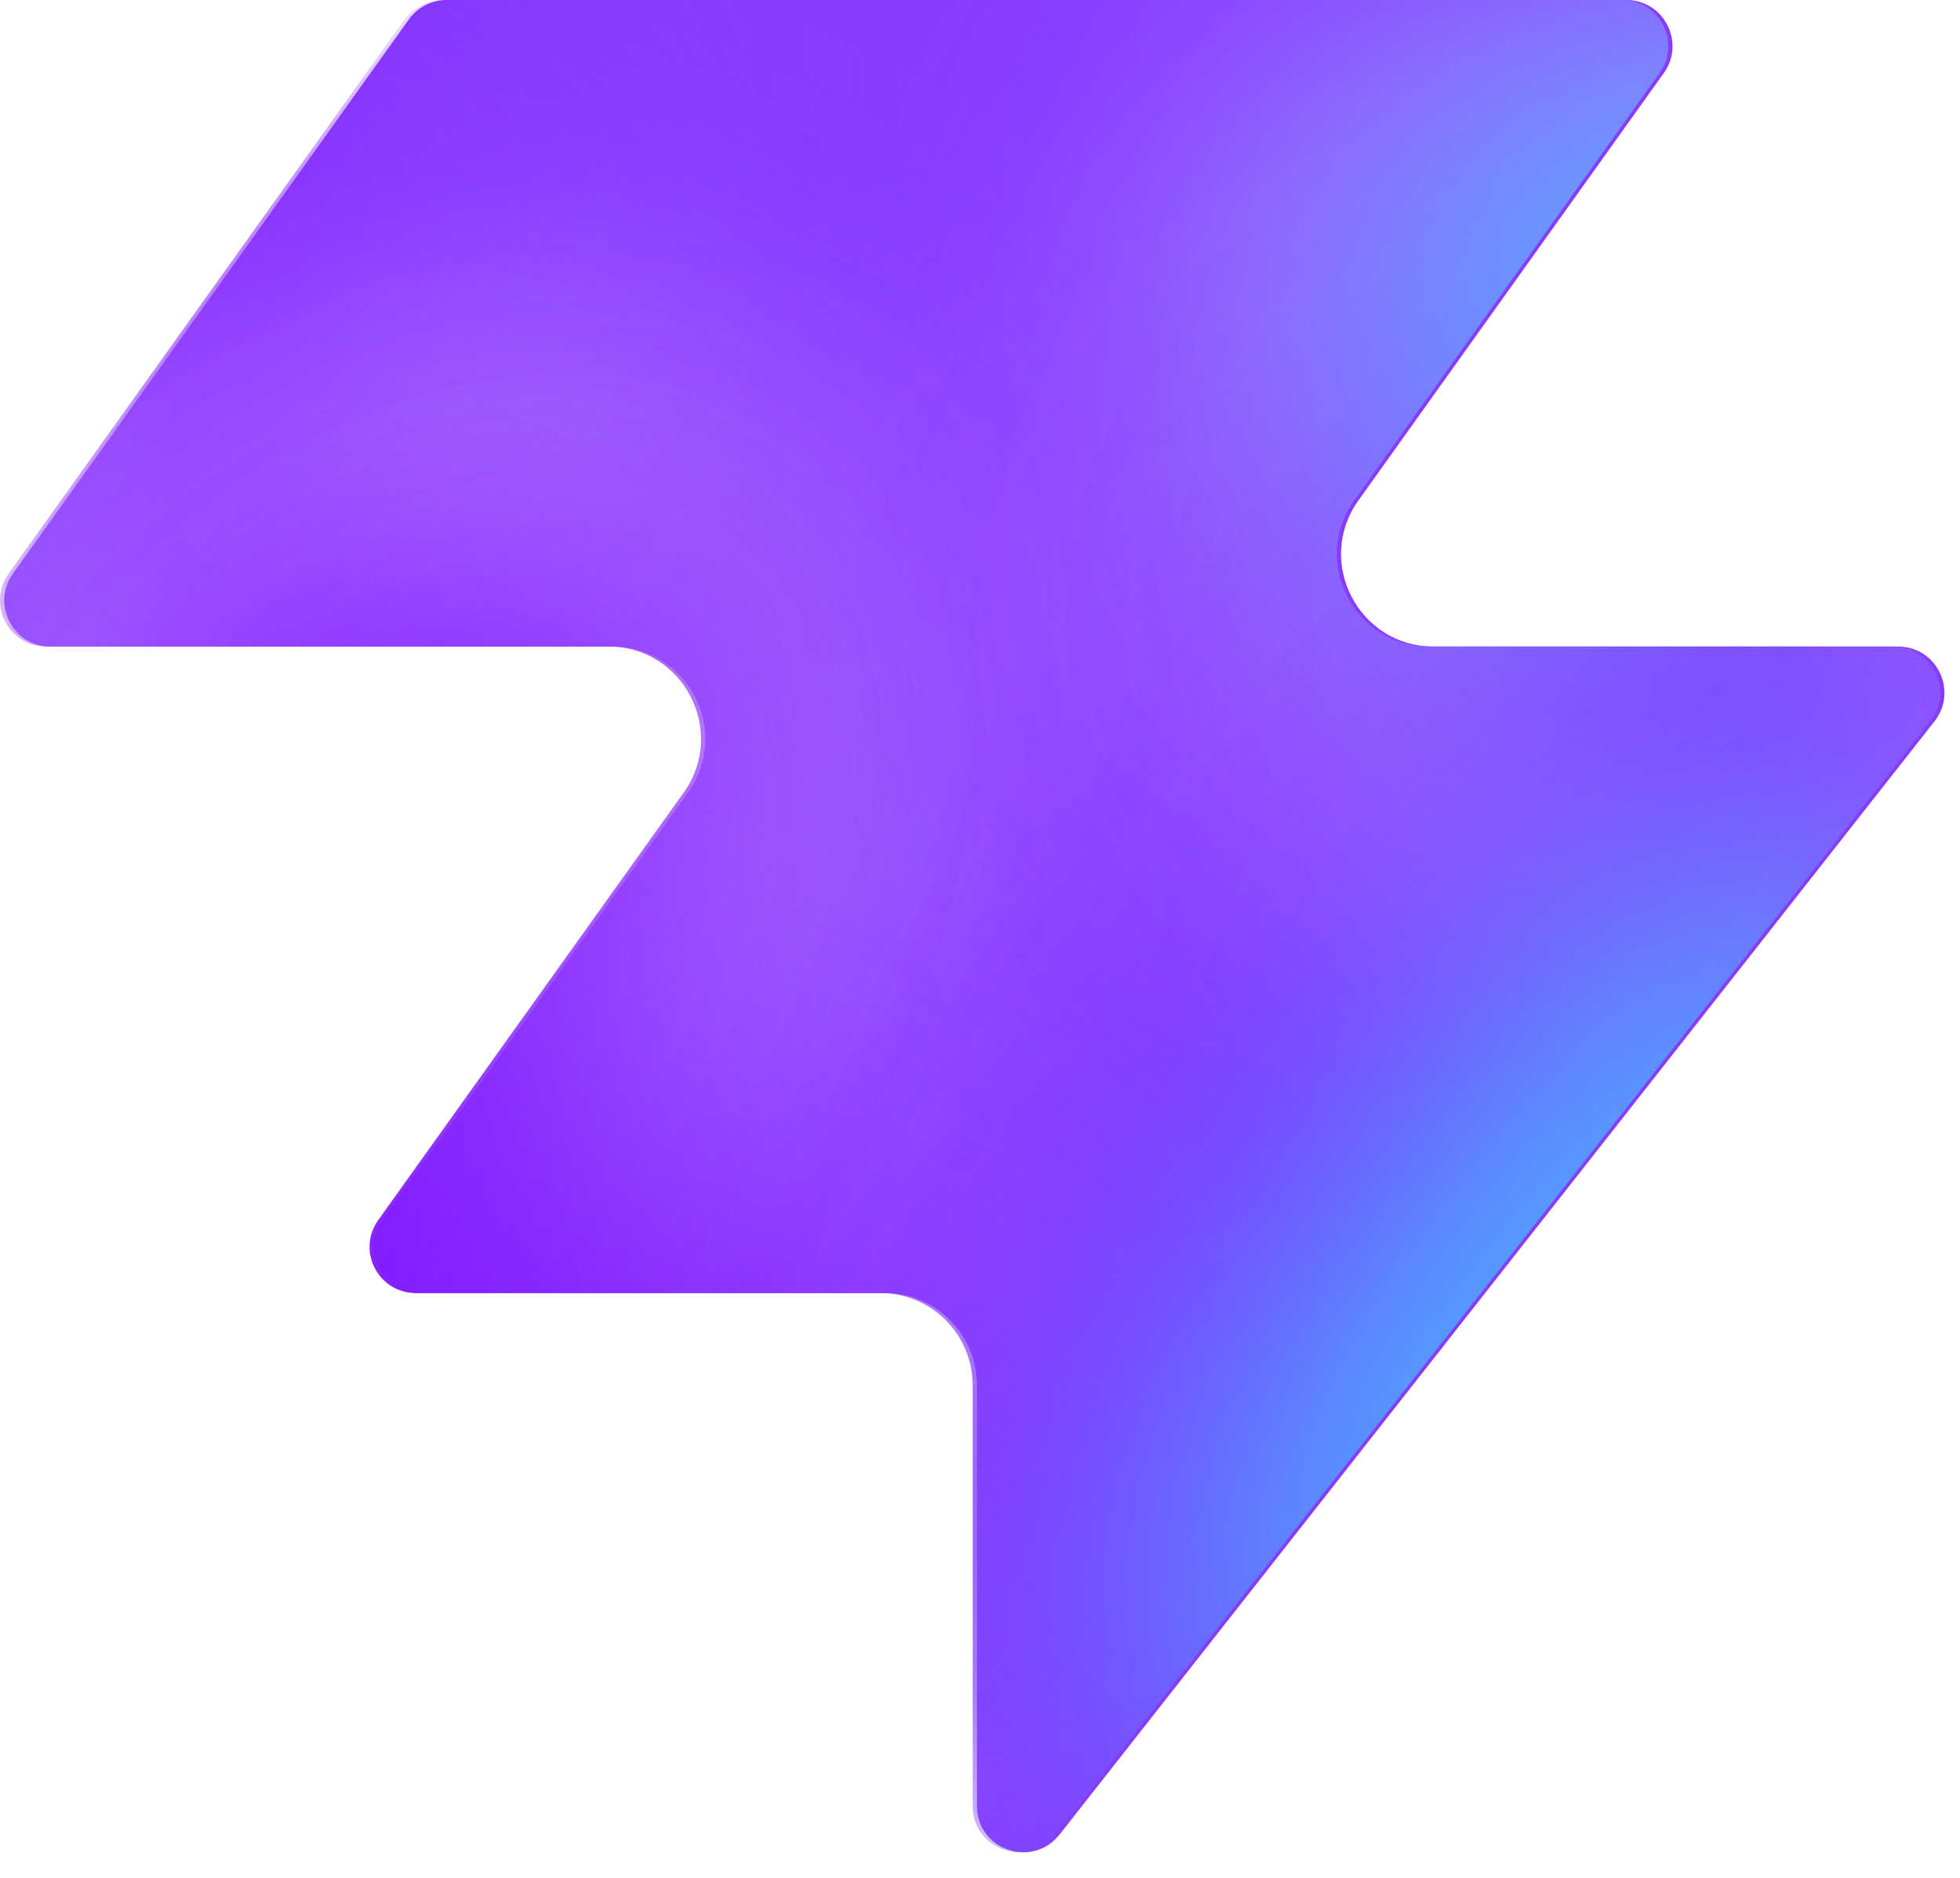
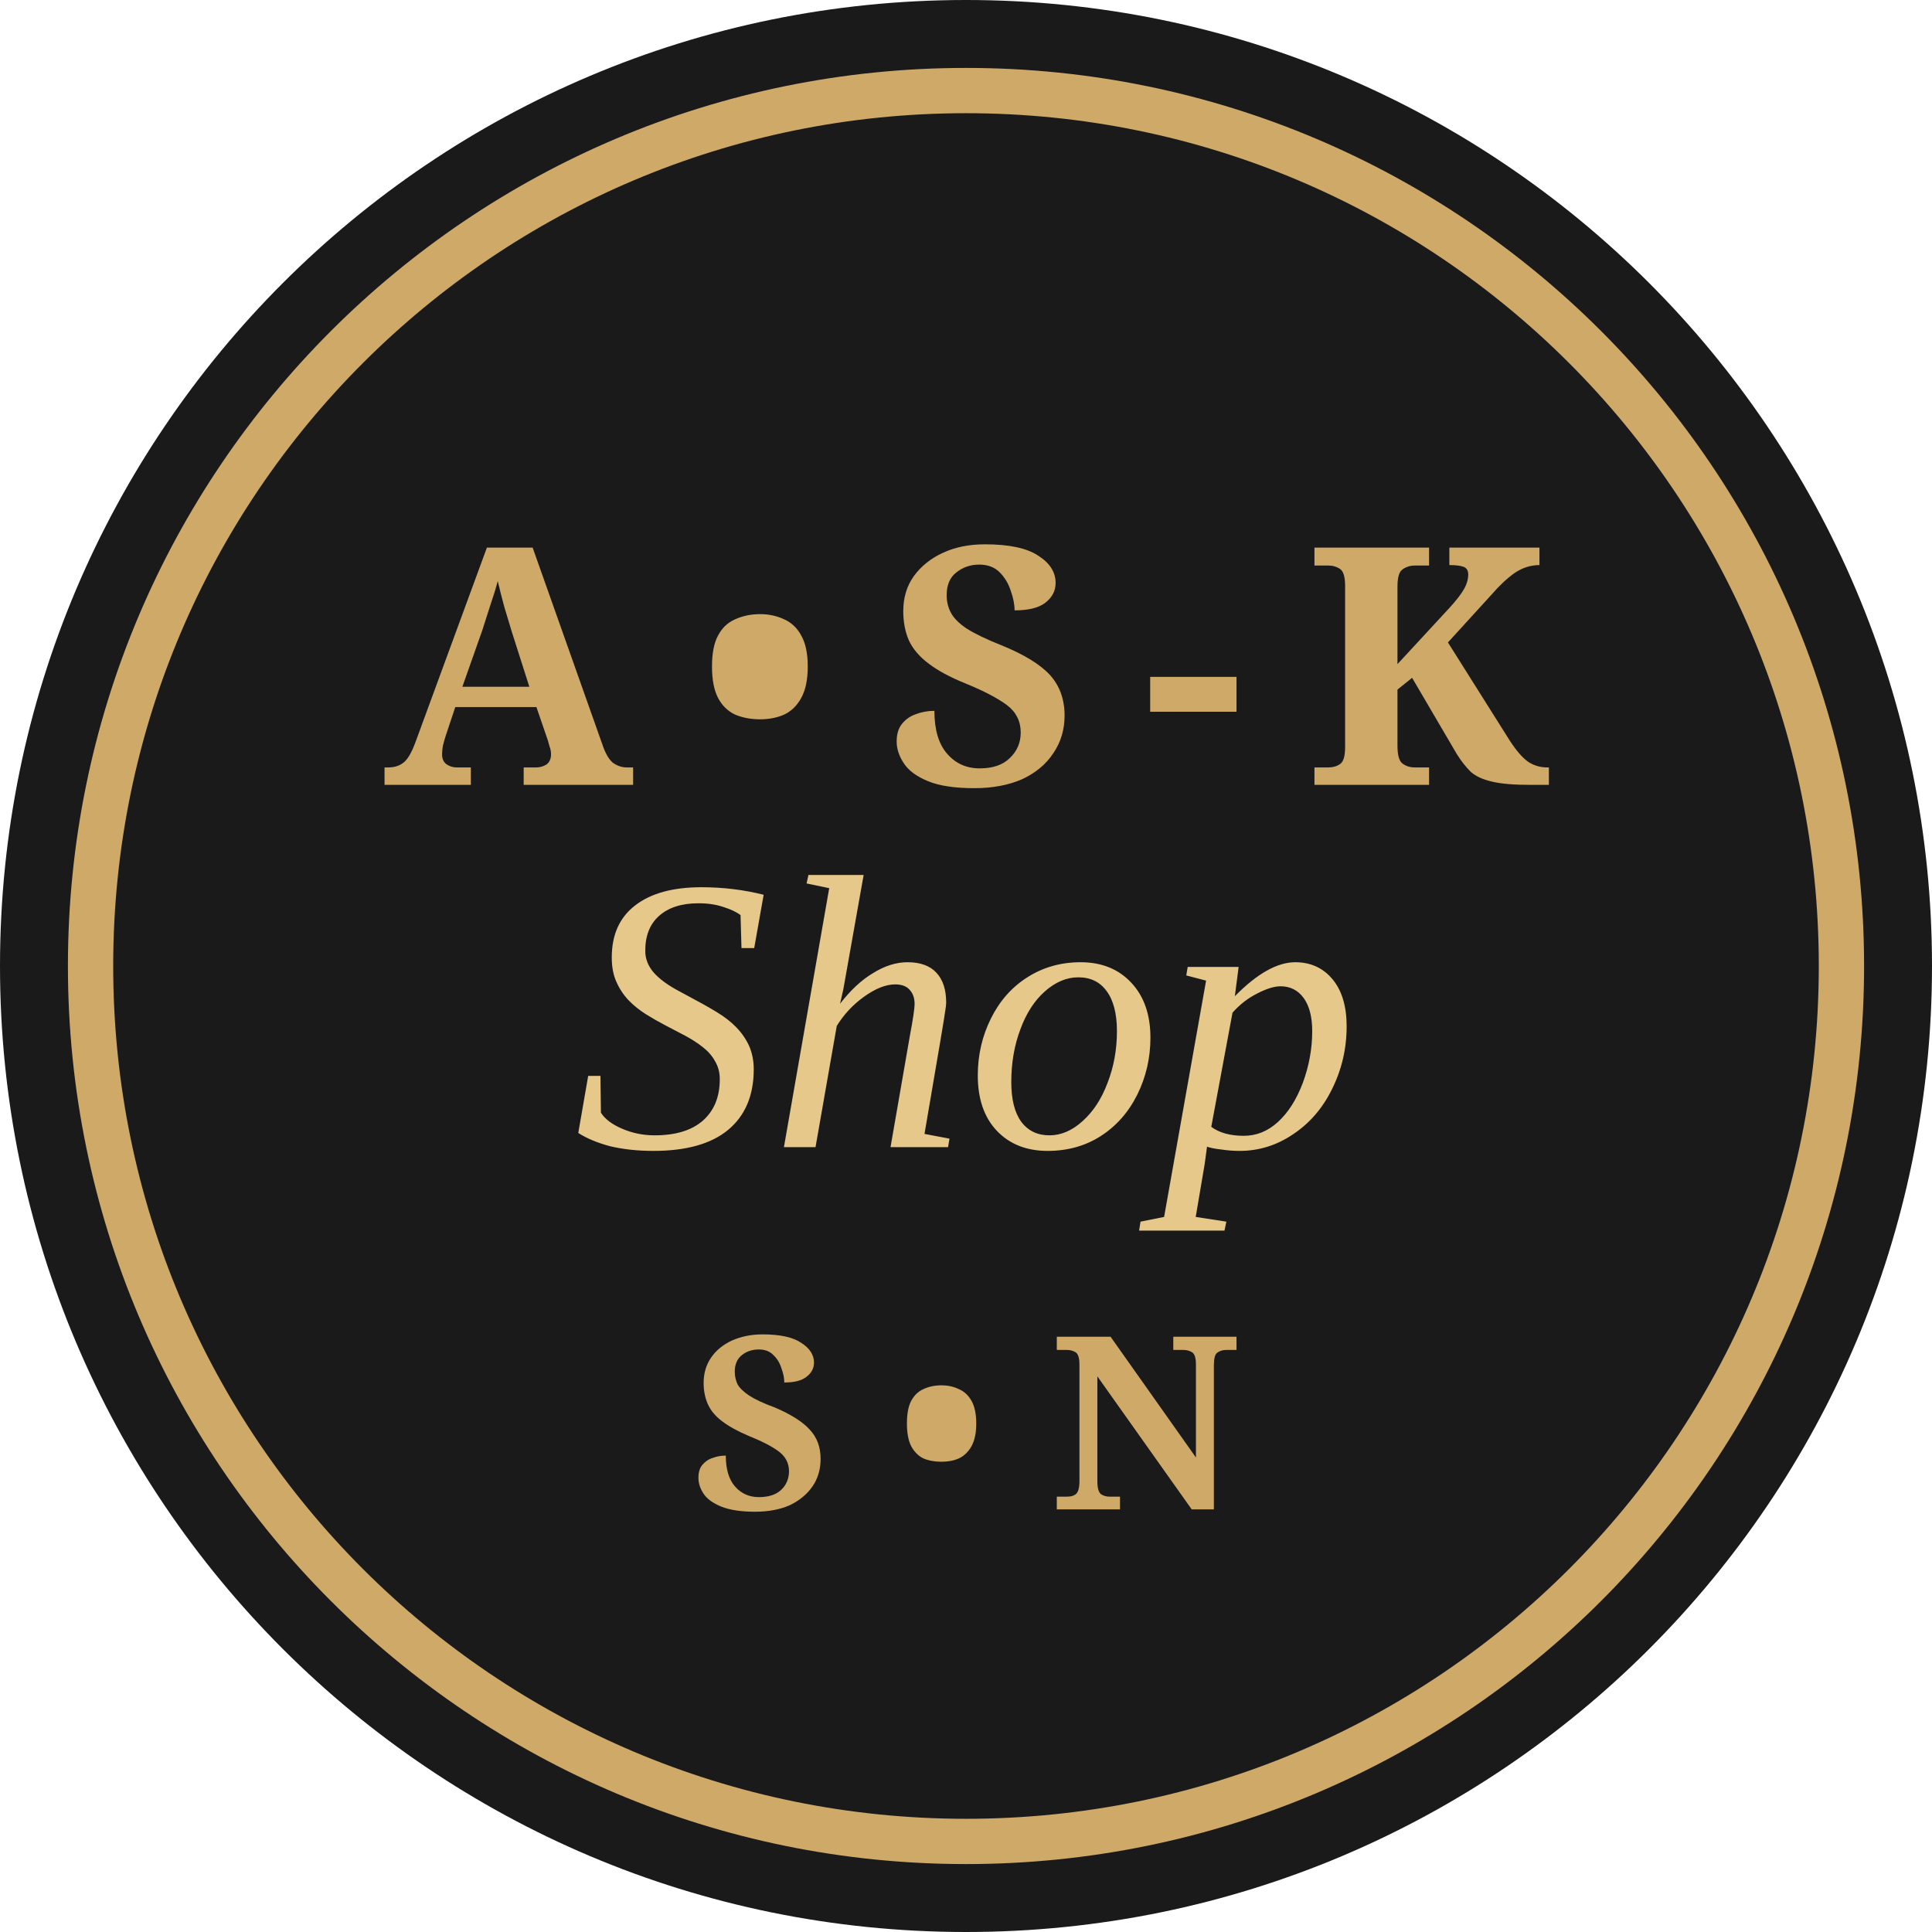
- <svg xmlns="http://www.w3.org/2000/svg" width="48" height="46" fill="none" viewBox="0 0 48 46">
-   <path fill="#863bff" d="M25.946 44.938c-.664.845-2.021.375-2.021-.698V33.937a2.26 2.26 0 0 0-2.262-2.262H10.287c-.92 0-1.456-1.04-.92-1.788l7.48-10.471c1.07-1.497 0-3.578-1.842-3.578H1.237c-.92 0-1.456-1.04-.92-1.788L10.013.474c.214-.297.556-.474.92-.474h28.894c.92 0 1.456 1.04.92 1.788l-7.48 10.471c-1.07 1.498 0 3.579 1.842 3.579h11.377c.943 0 1.473 1.088.89 1.83L25.947 44.94z" style="fill:#863bff;fill:color(display-p3 .525 .23 1);fill-opacity:1" />
-   <mask id="a" width="48" height="46" x="0" y="0" maskUnits="userSpaceOnUse" style="mask-type:alpha">
-     <path fill="#000" d="M25.842 44.938c-.664.844-2.021.375-2.021-.698V33.937a2.26 2.26 0 0 0-2.262-2.262H10.183c-.92 0-1.456-1.04-.92-1.788l7.48-10.471c1.07-1.498 0-3.579-1.842-3.579H1.133c-.92 0-1.456-1.04-.92-1.787L9.91.473c.214-.297.556-.474.92-.474h28.894c.92 0 1.456 1.04.92 1.788l-7.48 10.471c-1.07 1.498 0 3.578 1.842 3.578h11.377c.943 0 1.473 1.088.89 1.832L25.843 44.94z" style="fill:#000;fill-opacity:1" />
-   </mask>
-   <g mask="url(#a)">
-     <g filter="url(#b)">
-       <ellipse cx="5.508" cy="14.704" fill="#ede6ff" rx="5.508" ry="14.704" style="fill:#ede6ff;fill:color(display-p3 .927 .903 1);fill-opacity:1" transform="matrix(.00324 1 1 -.00324 -4.47 31.516)" />
-     </g>
-     <g filter="url(#c)">
-       <ellipse cx="10.399" cy="29.851" fill="#ede6ff" rx="10.399" ry="29.851" style="fill:#ede6ff;fill:color(display-p3 .927 .903 1);fill-opacity:1" transform="matrix(.00324 1 1 -.00324 -39.328 7.883)" />
-     </g>
-     <g filter="url(#d)">
-       <ellipse cx="5.508" cy="30.487" fill="#7e14ff" rx="5.508" ry="30.487" style="fill:#7e14ff;fill:color(display-p3 .492 .077 1);fill-opacity:1" transform="rotate(89.814 -25.913 -14.639)scale(1 -1)" />
-     </g>
-     <g filter="url(#e)">
-       <ellipse cx="5.508" cy="30.599" fill="#7e14ff" rx="5.508" ry="30.599" style="fill:#7e14ff;fill:color(display-p3 .492 .077 1);fill-opacity:1" transform="rotate(89.814 -32.644 -3.334)scale(1 -1)" />
-     </g>
-     <g filter="url(#f)">
-       <ellipse cx="5.508" cy="30.599" fill="#7e14ff" rx="5.508" ry="30.599" style="fill:#7e14ff;fill:color(display-p3 .492 .077 1);fill-opacity:1" transform="matrix(.00324 1 1 -.00324 -34.34 30.47)" />
-     </g>
-     <g filter="url(#g)">
-       <ellipse cx="14.072" cy="22.078" fill="#ede6ff" rx="14.072" ry="22.078" style="fill:#ede6ff;fill:color(display-p3 .927 .903 1);fill-opacity:1" transform="rotate(93.35 24.506 48.493)scale(-1 1)" />
-     </g>
-     <g filter="url(#h)">
-       <ellipse cx="3.47" cy="21.501" fill="#7e14ff" rx="3.47" ry="21.501" style="fill:#7e14ff;fill:color(display-p3 .492 .077 1);fill-opacity:1" transform="rotate(89.009 28.708 47.59)scale(-1 1)" />
-     </g>
-     <g filter="url(#i)">
-       <ellipse cx="3.47" cy="21.501" fill="#7e14ff" rx="3.47" ry="21.501" style="fill:#7e14ff;fill:color(display-p3 .492 .077 1);fill-opacity:1" transform="rotate(89.009 28.708 47.59)scale(-1 1)" />
-     </g>
-     <g filter="url(#j)">
-       <ellipse cx=".387" cy="8.972" fill="#7e14ff" rx="4.407" ry="29.108" style="fill:#7e14ff;fill:color(display-p3 .492 .077 1);fill-opacity:1" transform="rotate(39.51 .387 8.972)" />
-     </g>
-     <g filter="url(#k)">
-       <ellipse cx="47.523" cy="-6.092" fill="#7e14ff" rx="4.407" ry="29.108" style="fill:#7e14ff;fill:color(display-p3 .492 .077 1);fill-opacity:1" transform="rotate(37.892 47.523 -6.092)" />
-     </g>
-     <g filter="url(#l)">
-       <ellipse cx="41.412" cy="6.333" fill="#47bfff" rx="5.971" ry="9.665" style="fill:#47bfff;fill:color(display-p3 .28 .748 1);fill-opacity:1" transform="rotate(37.892 41.412 6.333)" />
-     </g>
-     <g filter="url(#m)">
-       <ellipse cx="-1.879" cy="38.332" fill="#7e14ff" rx="4.407" ry="29.108" style="fill:#7e14ff;fill:color(display-p3 .492 .077 1);fill-opacity:1" transform="rotate(37.892 -1.88 38.332)" />
-     </g>
-     <g filter="url(#n)">
-       <ellipse cx="-1.879" cy="38.332" fill="#7e14ff" rx="4.407" ry="29.108" style="fill:#7e14ff;fill:color(display-p3 .492 .077 1);fill-opacity:1" transform="rotate(37.892 -1.88 38.332)" />
-     </g>
-     <g filter="url(#o)">
-       <ellipse cx="35.651" cy="29.907" fill="#7e14ff" rx="4.407" ry="29.108" style="fill:#7e14ff;fill:color(display-p3 .492 .077 1);fill-opacity:1" transform="rotate(37.892 35.651 29.907)" />
-     </g>
-     <g filter="url(#p)">
-       <ellipse cx="38.418" cy="32.4" fill="#47bfff" rx="5.971" ry="15.297" style="fill:#47bfff;fill:color(display-p3 .28 .748 1);fill-opacity:1" transform="rotate(37.892 38.418 32.4)" />
-     </g>
-   </g>
-   <defs>
-     <filter id="b" width="60.045" height="41.654" x="-19.77" y="16.149" color-interpolation-filters="sRGB" filterUnits="userSpaceOnUse">
-       <feFlood flood-opacity="0" result="BackgroundImageFix" />
-       <feBlend in="SourceGraphic" in2="BackgroundImageFix" result="shape" />
-       <feGaussianBlur result="effect1_foregroundBlur_2002_17158" stdDeviation="7.659" />
-     </filter>
-     <filter id="c" width="90.34" height="51.437" x="-54.613" y="-7.533" color-interpolation-filters="sRGB" filterUnits="userSpaceOnUse">
-       <feFlood flood-opacity="0" result="BackgroundImageFix" />
-       <feBlend in="SourceGraphic" in2="BackgroundImageFix" result="shape" />
-       <feGaussianBlur result="effect1_foregroundBlur_2002_17158" stdDeviation="7.659" />
-     </filter>
-     <filter id="d" width="79.355" height="29.4" x="-49.64" y="2.03" color-interpolation-filters="sRGB" filterUnits="userSpaceOnUse">
-       <feFlood flood-opacity="0" result="BackgroundImageFix" />
-       <feBlend in="SourceGraphic" in2="BackgroundImageFix" result="shape" />
-       <feGaussianBlur result="effect1_foregroundBlur_2002_17158" stdDeviation="4.596" />
-     </filter>
-     <filter id="e" width="79.579" height="29.4" x="-45.045" y="20.029" color-interpolation-filters="sRGB" filterUnits="userSpaceOnUse">
-       <feFlood flood-opacity="0" result="BackgroundImageFix" />
-       <feBlend in="SourceGraphic" in2="BackgroundImageFix" result="shape" />
-       <feGaussianBlur result="effect1_foregroundBlur_2002_17158" stdDeviation="4.596" />
-     </filter>
-     <filter id="f" width="79.579" height="29.4" x="-43.513" y="21.178" color-interpolation-filters="sRGB" filterUnits="userSpaceOnUse">
-       <feFlood flood-opacity="0" result="BackgroundImageFix" />
-       <feBlend in="SourceGraphic" in2="BackgroundImageFix" result="shape" />
-       <feGaussianBlur result="effect1_foregroundBlur_2002_17158" stdDeviation="4.596" />
-     </filter>
-     <filter id="g" width="74.749" height="58.852" x="15.756" y="-17.901" color-interpolation-filters="sRGB" filterUnits="userSpaceOnUse">
-       <feFlood flood-opacity="0" result="BackgroundImageFix" />
-       <feBlend in="SourceGraphic" in2="BackgroundImageFix" result="shape" />
-       <feGaussianBlur result="effect1_foregroundBlur_2002_17158" stdDeviation="7.659" />
-     </filter>
-     <filter id="h" width="61.377" height="25.362" x="23.548" y="2.284" color-interpolation-filters="sRGB" filterUnits="userSpaceOnUse">
-       <feFlood flood-opacity="0" result="BackgroundImageFix" />
-       <feBlend in="SourceGraphic" in2="BackgroundImageFix" result="shape" />
-       <feGaussianBlur result="effect1_foregroundBlur_2002_17158" stdDeviation="4.596" />
-     </filter>
-     <filter id="i" width="61.377" height="25.362" x="23.548" y="2.284" color-interpolation-filters="sRGB" filterUnits="userSpaceOnUse">
-       <feFlood flood-opacity="0" result="BackgroundImageFix" />
-       <feBlend in="SourceGraphic" in2="BackgroundImageFix" result="shape" />
-       <feGaussianBlur result="effect1_foregroundBlur_2002_17158" stdDeviation="4.596" />
-     </filter>
-     <filter id="j" width="56.045" height="63.649" x="-27.636" y="-22.853" color-interpolation-filters="sRGB" filterUnits="userSpaceOnUse">
-       <feFlood flood-opacity="0" result="BackgroundImageFix" />
-       <feBlend in="SourceGraphic" in2="BackgroundImageFix" result="shape" />
-       <feGaussianBlur result="effect1_foregroundBlur_2002_17158" stdDeviation="4.596" />
-     </filter>
-     <filter id="k" width="54.814" height="64.646" x="20.116" y="-38.415" color-interpolation-filters="sRGB" filterUnits="userSpaceOnUse">
-       <feFlood flood-opacity="0" result="BackgroundImageFix" />
-       <feBlend in="SourceGraphic" in2="BackgroundImageFix" result="shape" />
-       <feGaussianBlur result="effect1_foregroundBlur_2002_17158" stdDeviation="4.596" />
-     </filter>
-     <filter id="l" width="33.541" height="35.313" x="24.641" y="-11.323" color-interpolation-filters="sRGB" filterUnits="userSpaceOnUse">
-       <feFlood flood-opacity="0" result="BackgroundImageFix" />
-       <feBlend in="SourceGraphic" in2="BackgroundImageFix" result="shape" />
-       <feGaussianBlur result="effect1_foregroundBlur_2002_17158" stdDeviation="4.596" />
-     </filter>
-     <filter id="m" width="54.814" height="64.646" x="-29.286" y="6.009" color-interpolation-filters="sRGB" filterUnits="userSpaceOnUse">
-       <feFlood flood-opacity="0" result="BackgroundImageFix" />
-       <feBlend in="SourceGraphic" in2="BackgroundImageFix" result="shape" />
-       <feGaussianBlur result="effect1_foregroundBlur_2002_17158" stdDeviation="4.596" />
-     </filter>
-     <filter id="n" width="54.814" height="64.646" x="-29.286" y="6.009" color-interpolation-filters="sRGB" filterUnits="userSpaceOnUse">
-       <feFlood flood-opacity="0" result="BackgroundImageFix" />
-       <feBlend in="SourceGraphic" in2="BackgroundImageFix" result="shape" />
-       <feGaussianBlur result="effect1_foregroundBlur_2002_17158" stdDeviation="4.596" />
-     </filter>
-     <filter id="o" width="54.814" height="64.646" x="8.244" y="-2.416" color-interpolation-filters="sRGB" filterUnits="userSpaceOnUse">
-       <feFlood flood-opacity="0" result="BackgroundImageFix" />
-       <feBlend in="SourceGraphic" in2="BackgroundImageFix" result="shape" />
-       <feGaussianBlur result="effect1_foregroundBlur_2002_17158" stdDeviation="4.596" />
-     </filter>
-     <filter id="p" width="39.409" height="43.623" x="18.713" y="10.588" color-interpolation-filters="sRGB" filterUnits="userSpaceOnUse">
-       <feFlood flood-opacity="0" result="BackgroundImageFix" />
-       <feBlend in="SourceGraphic" in2="BackgroundImageFix" result="shape" />
-       <feGaussianBlur result="effect1_foregroundBlur_2002_17158" stdDeviation="4.596" />
-     </filter>
-   </defs>
+ <svg xmlns="http://www.w3.org/2000/svg" viewBox="0 0 64 64" width="64" height="64">
+   <circle cx="32" cy="32" r="32" fill="#1a1a1a" />
+   <circle cx="32" cy="32" r="29" fill="none" stroke="#cfa968" stroke-width="1.5" />
+   <text x="32" y="26" font-family="Georgia, serif" font-size="11" font-weight="bold" fill="#cfa968" text-anchor="middle" letter-spacing="2">A•S-K</text>
+   <text x="32" y="38" font-family="Georgia, 'Times New Roman', serif" font-size="13" font-style="italic" fill="#e6c88a" text-anchor="middle">Shop</text>
+   <text x="32" y="50" font-family="Georgia, serif" font-size="8" font-weight="bold" fill="#cfa968" text-anchor="middle" letter-spacing="2">S•N</text>
</svg>
